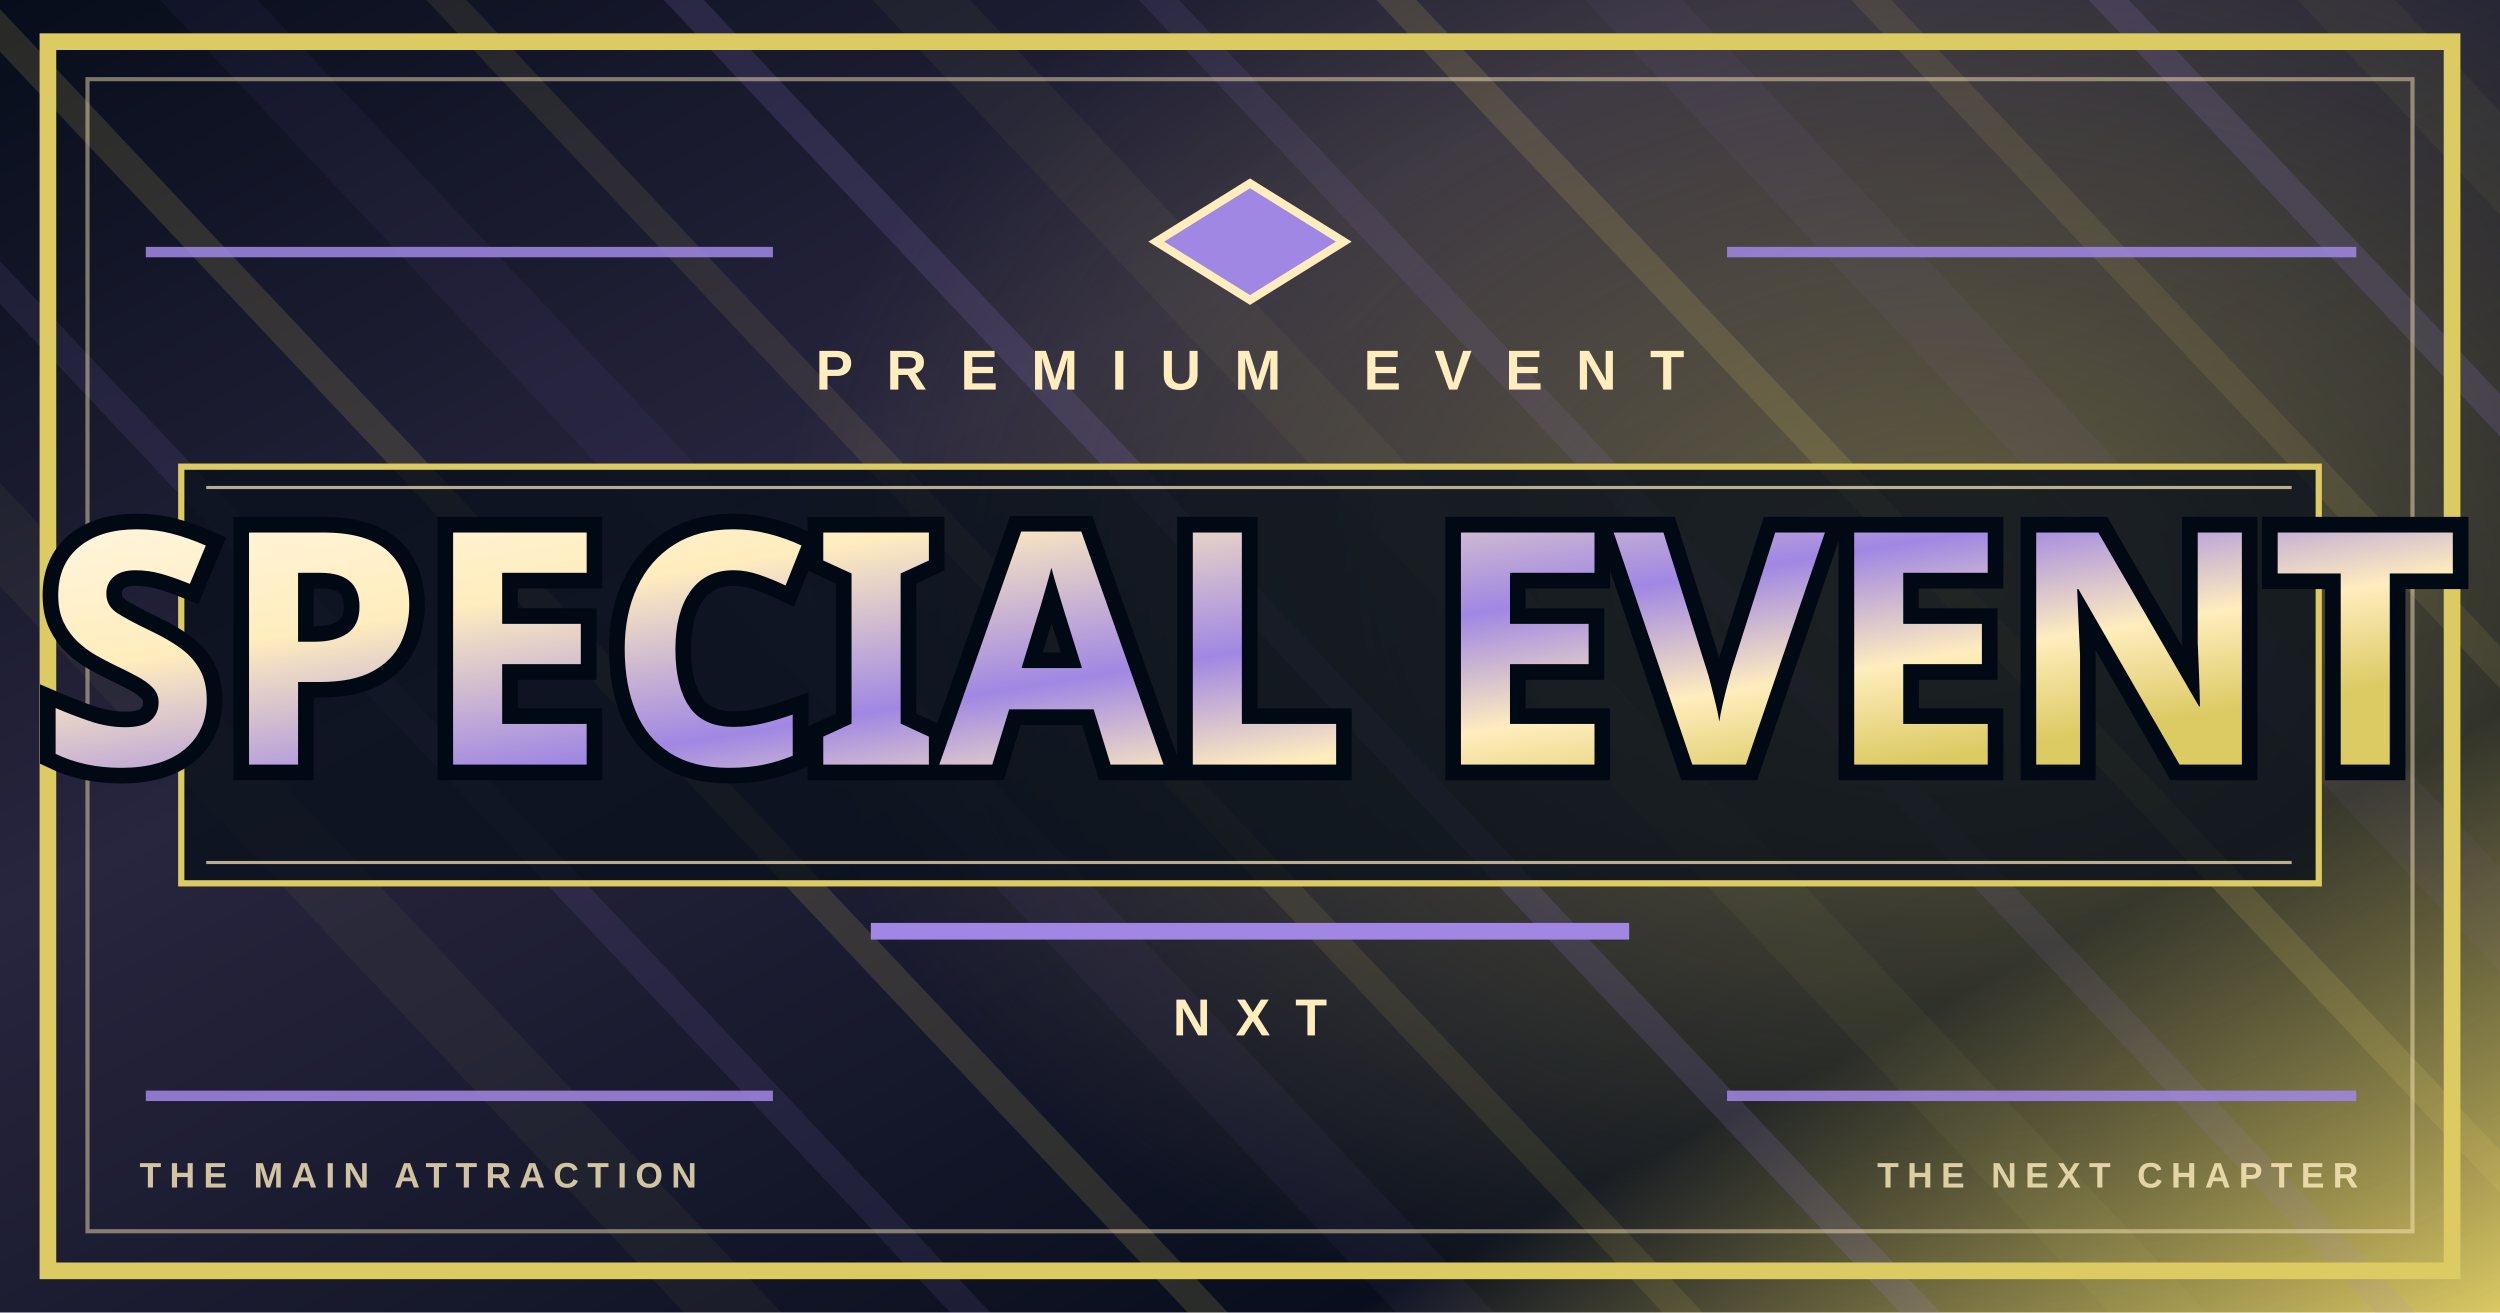
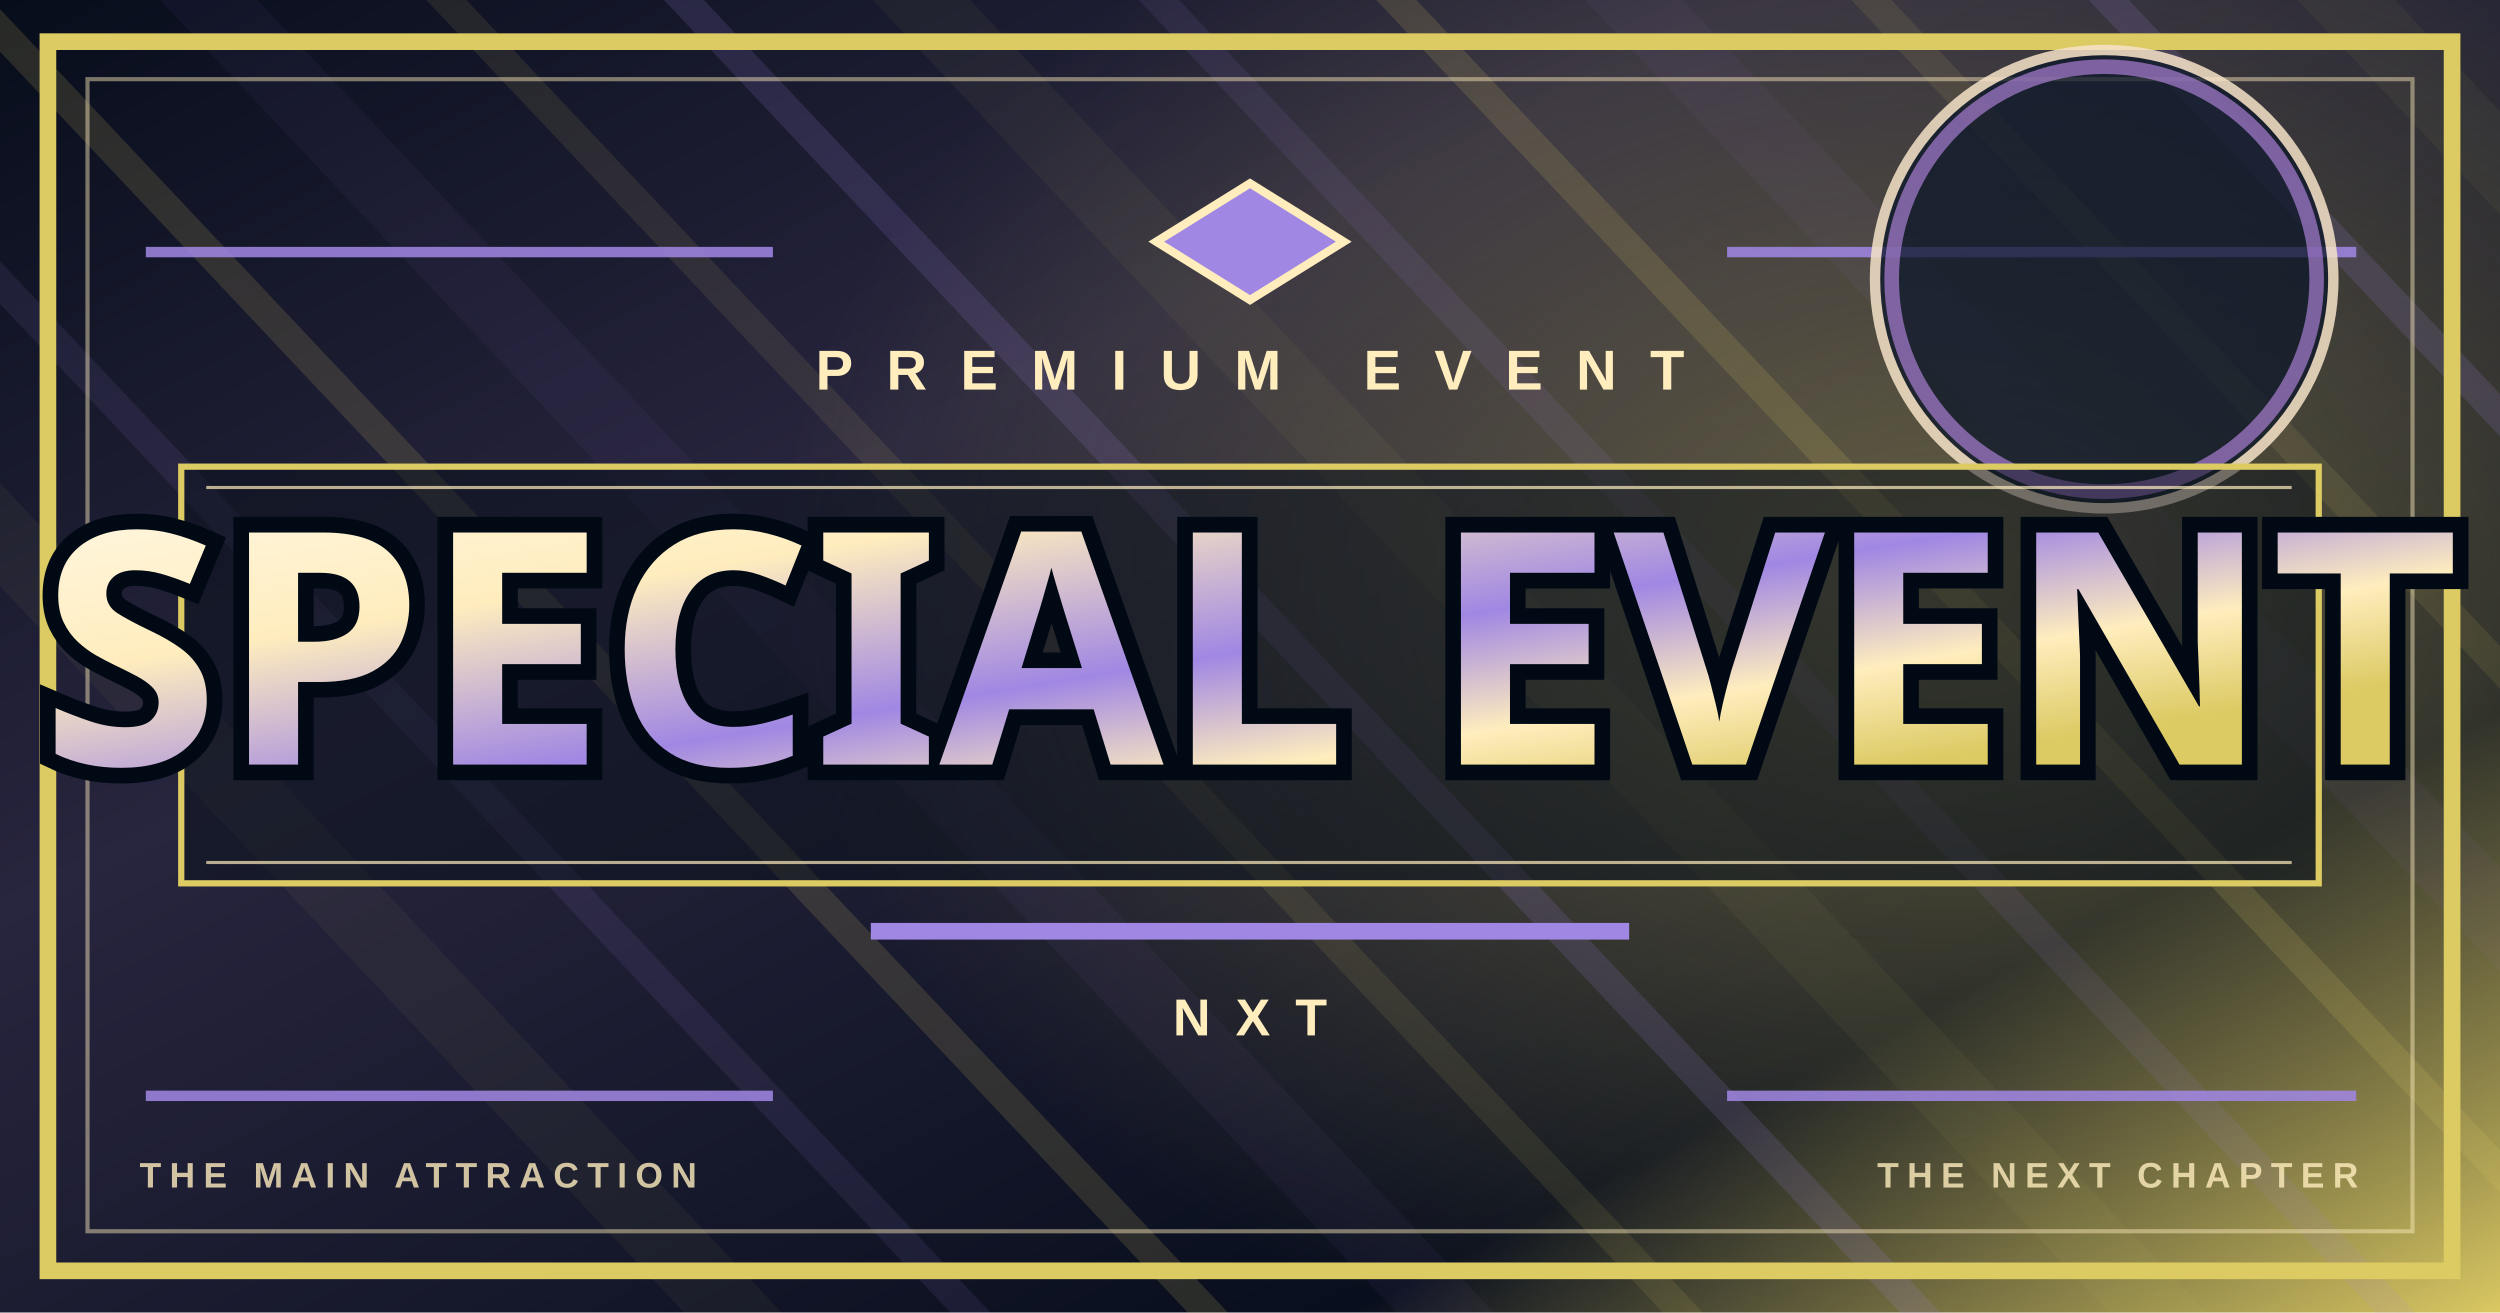
<svg xmlns="http://www.w3.org/2000/svg" width="1200" height="630" viewBox="0 0 1200 630" role="img" aria-label="SPECIAL EVENT event art">
  <defs>
    <linearGradient id="sky" x1="0" y1="0" x2="1" y2="1">
      <stop stop-color="#070d1b" />
      <stop offset=".35" stop-color="#28253e" />
      <stop offset=".77" stop-color="#080e1d" />
      <stop offset="1" stop-color="#dcca63" />
    </linearGradient>
    <linearGradient id="chrome" x1="0" y1="0" x2="1" y2=".6">
      <stop stop-color="#fff5dc" />
      <stop offset=".27" stop-color="#ffedbe" />
      <stop offset=".59" stop-color="#a087e3" />
      <stop offset=".81" stop-color="#ffedbe" />
      <stop offset="1" stop-color="#dcca63" />
    </linearGradient>
    <radialGradient id="spot">
      <stop stop-color="#dcca63" stop-opacity=".39" />
      <stop offset="1" stop-color="#dcca63" stop-opacity="0" />
    </radialGradient>
  </defs>
  <path fill="url(#sky)" d="M0 0h1200v630H0z" />
  <ellipse cx="935" cy="280" rx="570" ry="390" fill="url(#spot)" />
  <path d="M-270 -30L380 660" stroke="#dcca63" opacity="0.05" stroke-width="34" />
  <path d="M-156 -30L494 660" stroke="#a087e3" opacity="0.1" stroke-width="14" />
  <path d="M-42 -30L608 660" stroke="#dcca63" opacity="0.15" stroke-width="14" />
  <path d="M72 -30L722 660" stroke="#a087e3" opacity="0.05" stroke-width="34" />
  <path d="M186 -30L836 660" stroke="#dcca63" opacity="0.1" stroke-width="14" />
  <path d="M300 -30L950 660" stroke="#a087e3" opacity="0.15" stroke-width="14" />
  <path d="M414 -30L1064 660" stroke="#dcca63" opacity="0.05" stroke-width="34" />
  <path d="M528 -30L1178 660" stroke="#a087e3" opacity="0.1" stroke-width="14" />
  <path d="M642 -30L1292 660" stroke="#dcca63" opacity="0.15" stroke-width="14" />
  <path d="M756 -30L1406 660" stroke="#a087e3" opacity="0.05" stroke-width="34" />
  <path d="M870 -30L1520 660" stroke="#dcca63" opacity="0.1" stroke-width="14" />
  <path d="M984 -30L1634 660" stroke="#a087e3" opacity="0.15" stroke-width="14" />
  <path d="M1098 -30L1748 660" stroke="#dcca63" opacity="0.05" stroke-width="34" />
  <path d="M1212 -30L1862 660" stroke="#a087e3" opacity="0.1" stroke-width="14" />
  <path d="M1326 -30L1976 660" stroke="#dcca63" opacity="0.15" stroke-width="14" />
-   <g color="#dcca63" opacity=".48" transform="translate(-60 0)">
+   <g id="ppw-event-crest" color="#dcca63" opacity=".48" transform="translate(-60 0)">
    <g fill="none" stroke="currentColor" stroke-width="11" stroke-linecap="round" stroke-linejoin="round">M923 80 1080 181l-29 189-128 117-126-117-29-189Z M923 110v355M781 290h280M837 202h175M833 378h184</g>
  </g>
  <path d="M23 20h1154v590H23Z" fill="none" stroke="#dcca63" stroke-width="8" />
  <path d="M42 38h1116v553H42Z" fill="none" stroke="#ffedbe" stroke-width="2" opacity=".46" />
  <path d="M70 121h301M829 121h302M70 526h301M829 526h302" stroke="#a087e3" stroke-width="5" opacity=".86" />
  <path d="M600 88l45 28-45 28-45-28Z" fill="#a087e3" stroke="#ffedbe" stroke-width="4" />
  <text x="600" y="187" font-family="Arial,sans-serif" text-anchor="middle" font-size="27" letter-spacing="16" font-weight="900" fill="#ffedbe">PREMIUM EVENT</text>
-   <path d="M87 224H1113V424H87Z" fill="#09101bc4" stroke="#dcca63" stroke-width="3" />
+   <circle cx="1010" cy="134" r="110" fill="#0d1729e0" stroke="#f6e3c8" stroke-width="5" opacity=".85" />
+   <circle cx="1010" cy="134" r="102" fill="none" stroke="#c08eec" stroke-width="7" opacity=".6" />
+   <use href="#ppw-event-crest" transform="translate(1010 134) scale(.40) translate(-930 -280)" opacity=".98" />
+   <path d="M87 224H1113V424H87Z" fill="#09101b82" stroke="#dcca63" stroke-width="3" />
  <path d="M99 234h1001M99 414h1001" stroke="#ffedbe" stroke-width="1.5" opacity=".7" />
  <text x="600" y="367" text-anchor="middle" font-family="Impact,'Arial Black',sans-serif" font-size="156" font-weight="1000" textLength="944" lengthAdjust="spacingAndGlyphs" fill="url(#chrome)" stroke="#010914" stroke-width="15" paint-order="stroke">SPECIAL EVENT</text>
  <path d="M418 447h364" stroke="#a087e3" stroke-width="8" />
  <text x="600" y="497" text-anchor="middle" fill="#ffedbe" font-family="Arial,sans-serif" font-size="25" font-weight="900" letter-spacing="12">NXT</text>
  <text x="67" y="570" fill="#ffedbe" opacity=".8" font-family="Arial,sans-serif" font-size="17" font-weight="900" letter-spacing="4">THE MAIN ATTRACTION</text>
  <text x="1132" y="570" text-anchor="end" fill="#ffedbe" opacity=".8" font-family="Arial,sans-serif" font-size="17" font-weight="900" letter-spacing="4">THE NEXT CHAPTER</text>
</svg>
